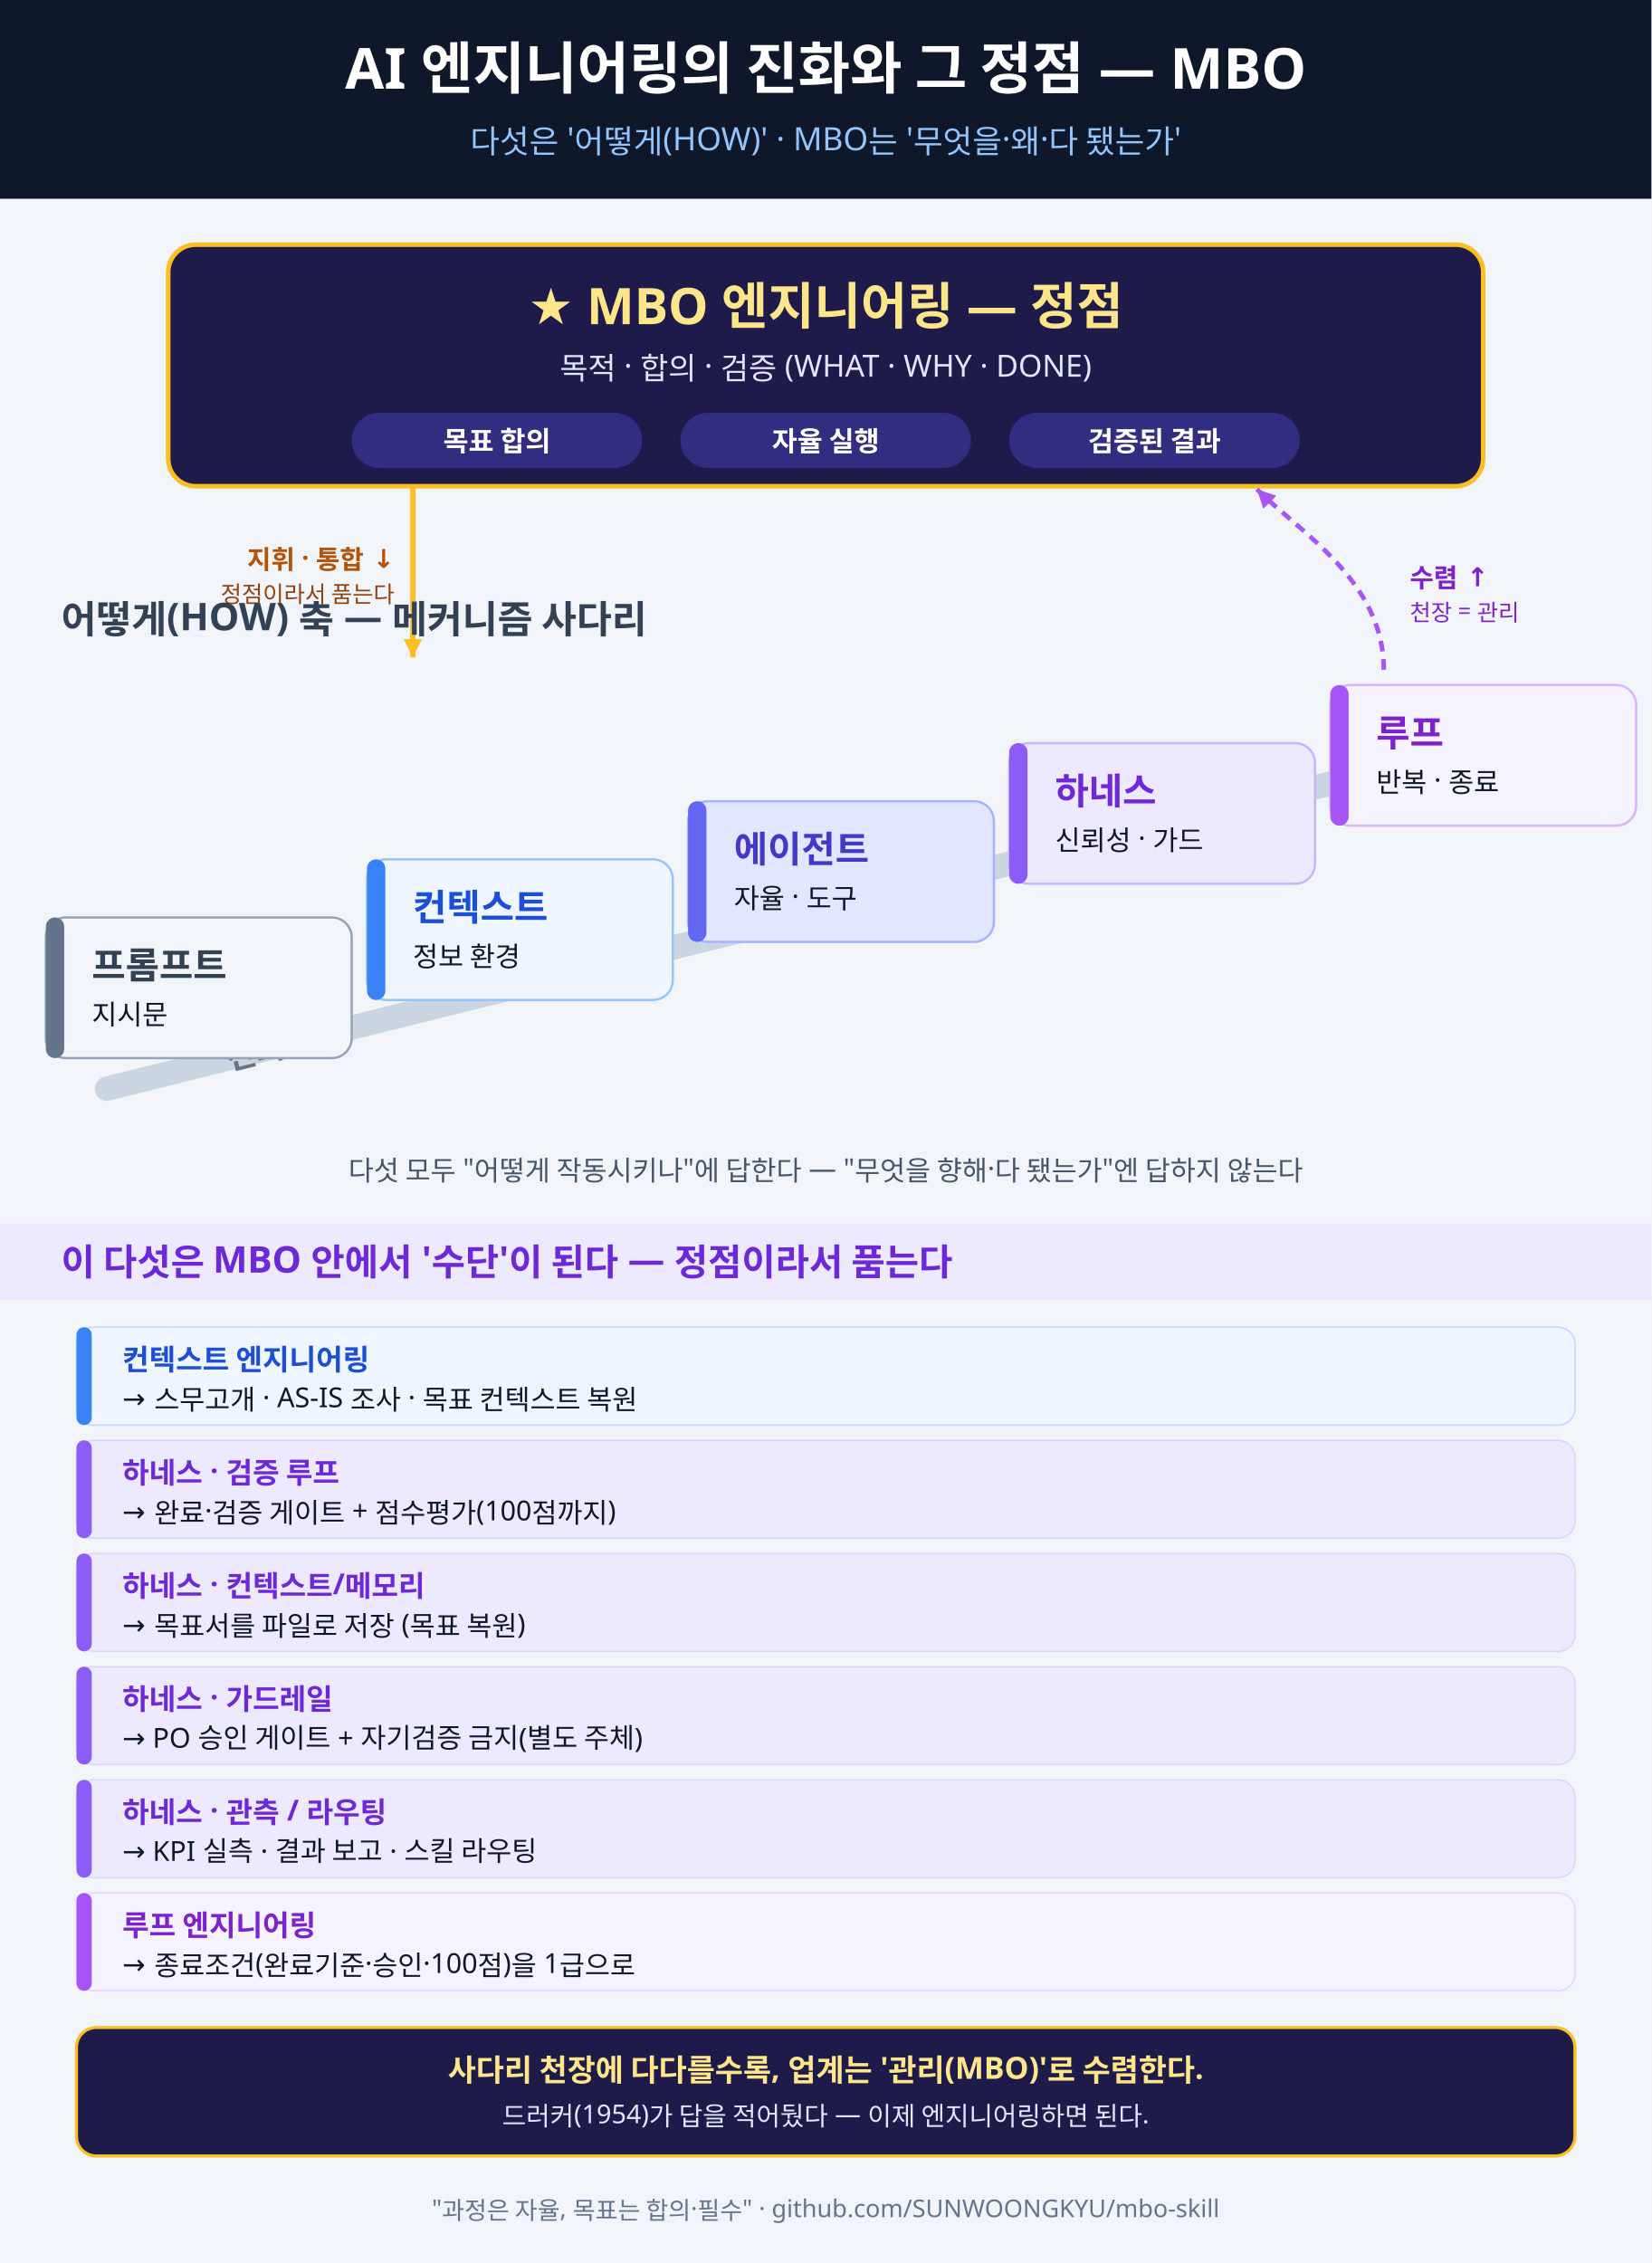
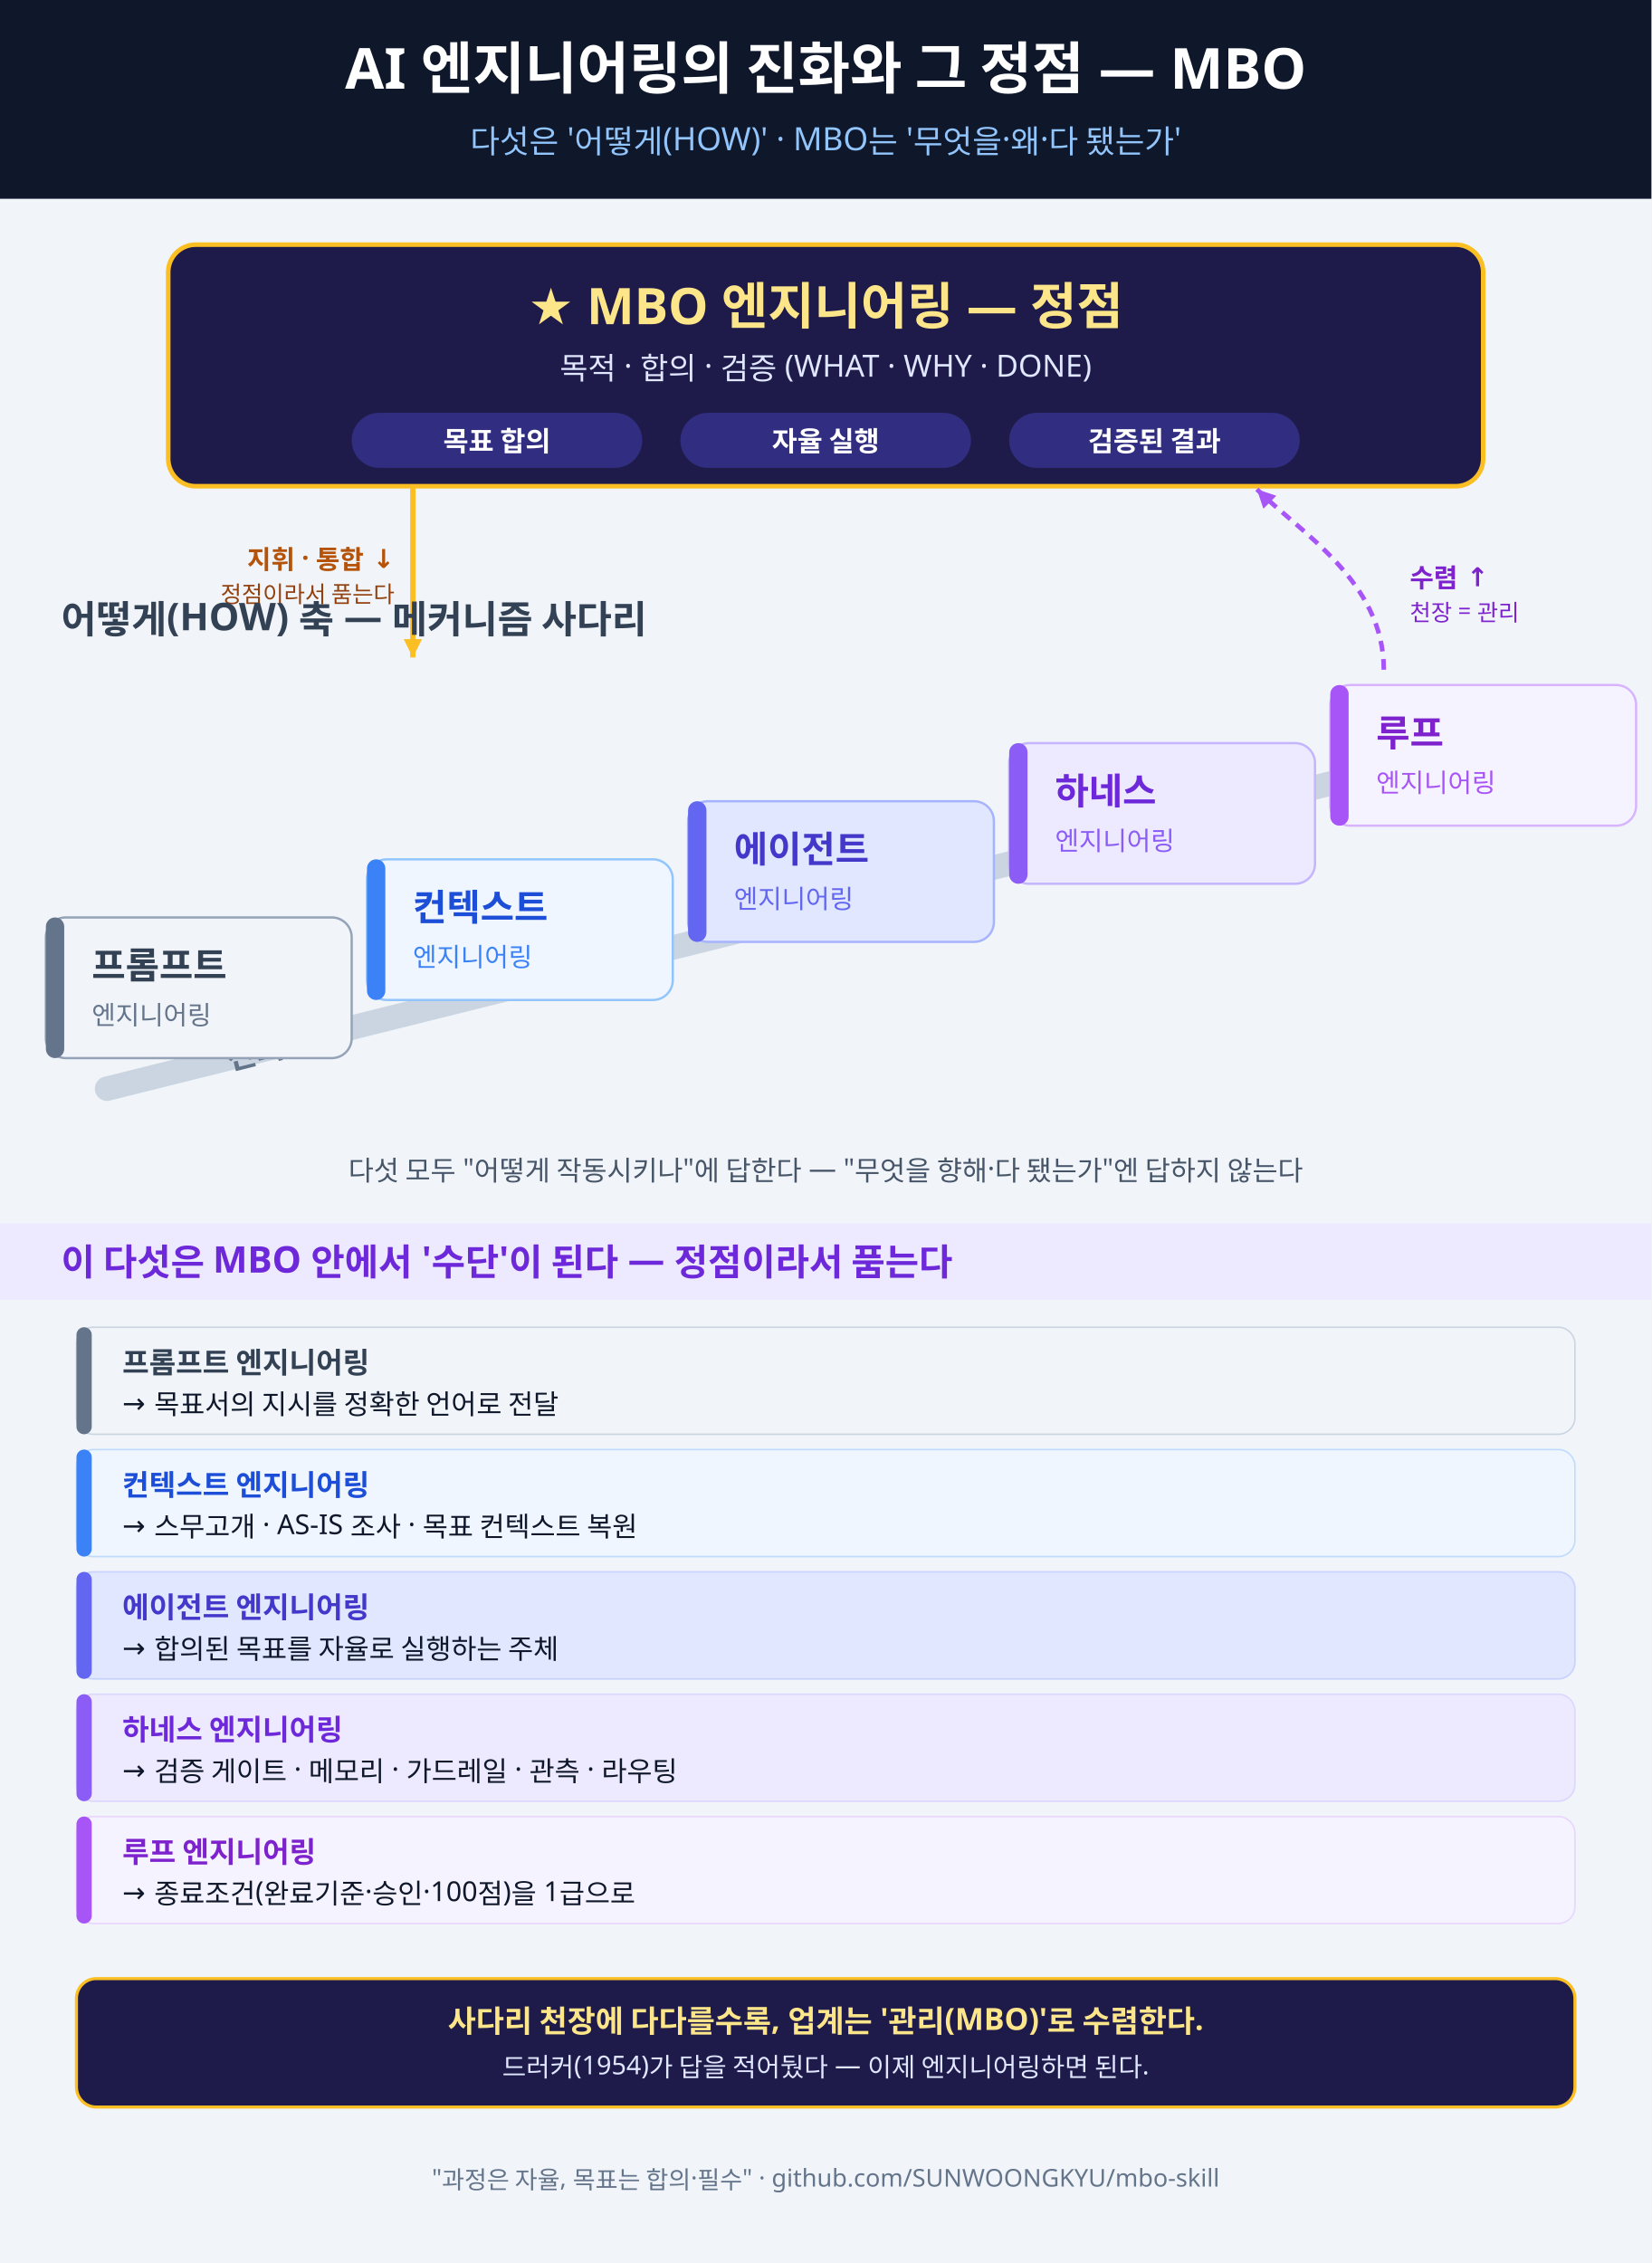
<svg xmlns="http://www.w3.org/2000/svg" width="1080" height="1480" viewBox="0 0 1080 1480" font-family="'Malgun Gothic','Apple SD Gothic Neo',sans-serif" role="img" aria-labelledby="t d">
  <rect x="0" y="0" width="1080" height="1480" fill="#f1f5f9" />
  <defs>
-     <marker id="ah" markerUnits="userSpaceOnUse" markerWidth="14" markerHeight="12" refX="12" refY="6" orient="auto">
-       <path d="M0,0 L12,6 L0,12 Z" fill="#475569" />
-     </marker>
    <marker id="ahg" markerUnits="userSpaceOnUse" markerWidth="14" markerHeight="12" refX="12" refY="6" orient="auto">
      <path d="M0,0 L12,6 L0,12 Z" fill="#fbbf24" />
    </marker>
    <marker id="ahi" markerUnits="userSpaceOnUse" markerWidth="14" markerHeight="12" refX="12" refY="6" orient="auto">
      <path d="M0,0 L12,6 L0,12 Z" fill="#a855f7" />
    </marker>
    <marker id="ahe" markerUnits="userSpaceOnUse" markerWidth="18" markerHeight="16" refX="9" refY="8" orient="auto">
      <path d="M0,0 L16,8 L0,16 Z" fill="#cbd5e1" />
    </marker>
  </defs>
  <rect x="0" y="0" width="1080" height="130" fill="#0f172a" />
  <text x="540" y="58" text-anchor="middle" fill="#ffffff" font-size="37" font-weight="bold">AI 엔지니어링의 진화와 그 정점 — MBO</text>
  <text x="540" y="100" text-anchor="middle" fill="#93c5fd" font-size="21">다섯은 '어떻게(HOW)' · MBO는 '무엇을·왜·다 됐는가'</text>
  <rect x="110" y="160" width="860" height="158" rx="18" fill="#1e1b4b" stroke="#fbbf24" stroke-width="3" />
  <text x="540" y="212" text-anchor="middle" fill="#fde68a" font-size="33" font-weight="bold">★ MBO 엔지니어링 — 정점</text>
  <text x="540" y="248" text-anchor="middle" fill="#e0e7ff" font-size="20">목적 · 합의 · 검증   (WHAT · WHY · DONE)</text>
  <rect x="230" y="270" width="190" height="36" rx="18" fill="#312e81" />
  <text x="325" y="295" text-anchor="middle" fill="#ffffff" font-size="18" font-weight="bold">목표 합의</text>
  <rect x="445" y="270" width="190" height="36" rx="18" fill="#312e81" />
  <text x="540" y="295" text-anchor="middle" fill="#ffffff" font-size="18" font-weight="bold">자율 실행</text>
  <rect x="660" y="270" width="190" height="36" rx="18" fill="#312e81" />
  <text x="755" y="295" text-anchor="middle" fill="#ffffff" font-size="18" font-weight="bold">검증된 결과</text>
  <line x1="270" y1="318" x2="270" y2="430" stroke="#fbbf24" stroke-width="3.5" marker-end="url(#ahg)" />
  <text x="258" y="372" text-anchor="end" fill="#b45309" font-size="17" font-weight="bold">지휘 · 통합 ↓</text>
  <text x="258" y="394" text-anchor="end" fill="#92400e" font-size="15">정점이라서 품는다</text>
  <path d="M905,438 C905,380 850,348 822,320" fill="none" stroke="#a855f7" stroke-width="3" stroke-dasharray="7,5" marker-end="url(#ahi)" />
  <text x="922" y="384" fill="#7e22ce" font-size="17" font-weight="bold">수렴 ↑</text>
  <text x="922" y="406" fill="#7e22ce" font-size="15">천장 = 관리</text>
  <text x="40" y="414" fill="#334155" font-size="25" font-weight="bold">어떻게(HOW) 축 — 메커니즘 사다리</text>
  <line x1="70" y1="712" x2="1016" y2="476" stroke="#cbd5e1" stroke-width="16" stroke-linecap="round" marker-end="url(#ahe)" />
  <text x="150" y="700" fill="#64748b" font-size="21" font-weight="bold" transform="rotate(-14 150 700)">진화 →</text>
  <rect x="30" y="600" width="200" height="92" rx="13" fill="#f1f5f9" stroke="#94a3b8" stroke-width="1.5" />
  <rect x="30" y="600" width="12" height="92" rx="6" fill="#64748b" />
  <text x="60" y="640" fill="#334155" font-size="24" font-weight="bold">프롬프트</text>
-   <text x="60" y="670" fill="#0f172a" font-size="18">지시문</text>
+   <text x="60" y="670" fill="#64748b" font-size="17">엔지니어링</text>
  <rect x="240" y="562" width="200" height="92" rx="13" fill="#eff6ff" stroke="#93c5fd" stroke-width="1.5" />
  <rect x="240" y="562" width="12" height="92" rx="6" fill="#3b82f6" />
  <text x="270" y="602" fill="#1d4ed8" font-size="24" font-weight="bold">컨텍스트</text>
-   <text x="270" y="632" fill="#0f172a" font-size="18">정보 환경</text>
+   <text x="270" y="632" fill="#3b82f6" font-size="17">엔지니어링</text>
  <rect x="450" y="524" width="200" height="92" rx="13" fill="#e0e7ff" stroke="#a5b4fc" stroke-width="1.5" />
  <rect x="450" y="524" width="12" height="92" rx="6" fill="#6366f1" />
  <text x="480" y="564" fill="#4338ca" font-size="24" font-weight="bold">에이전트</text>
-   <text x="480" y="594" fill="#0f172a" font-size="18">자율 · 도구</text>
+   <text x="480" y="594" fill="#6366f1" font-size="17">엔지니어링</text>
  <rect x="660" y="486" width="200" height="92" rx="13" fill="#ede9fe" stroke="#c4b5fd" stroke-width="1.5" />
  <rect x="660" y="486" width="12" height="92" rx="6" fill="#8b5cf6" />
  <text x="690" y="526" fill="#6d28d9" font-size="24" font-weight="bold">하네스</text>
-   <text x="690" y="556" fill="#0f172a" font-size="18">신뢰성 · 가드</text>
+   <text x="690" y="556" fill="#8b5cf6" font-size="17">엔지니어링</text>
  <rect x="870" y="448" width="200" height="92" rx="13" fill="#f5f3ff" stroke="#d8b4fe" stroke-width="1.5" />
  <rect x="870" y="448" width="12" height="92" rx="6" fill="#a855f7" />
  <text x="900" y="488" fill="#7e22ce" font-size="24" font-weight="bold">루프</text>
-   <text x="900" y="518" fill="#0f172a" font-size="18">반복 · 종료</text>
+   <text x="900" y="518" fill="#a855f7" font-size="17">엔지니어링</text>
  <text x="540" y="772" text-anchor="middle" fill="#475569" font-size="18">다섯 모두 "어떻게 작동시키나"에 답한다 — "무엇을 향해·다 됐는가"엔 답하지 않는다</text>
  <rect x="0" y="800" width="1080" height="50" fill="#ede9fe" />
  <text x="40" y="834" fill="#6d28d9" font-size="24" font-weight="bold">이 다섯은 MBO 안에서 '수단'이 된다 — 정점이라서 품는다</text>
-   <rect x="50" y="868" width="980" height="64" rx="11" fill="#eff6ff" stroke="#bfdbfe" />
-   <rect x="50" y="868" width="10" height="64" rx="5" fill="#3b82f6" />
-   <text x="80" y="896" fill="#1d4ed8" font-size="19" font-weight="bold">컨텍스트 엔지니어링</text>
-   <text x="80" y="921" fill="#0f172a" font-size="18">→ 스무고개 · AS-IS 조사 · 목표 컨텍스트 복원</text>
-   <rect x="50" y="942" width="980" height="64" rx="11" fill="#ede9fe" stroke="#ddd6fe" />
-   <rect x="50" y="942" width="10" height="64" rx="5" fill="#8b5cf6" />
-   <text x="80" y="970" fill="#6d28d9" font-size="19" font-weight="bold">하네스 · 검증 루프</text>
-   <text x="80" y="995" fill="#0f172a" font-size="18">→ 완료·검증 게이트 + 점수평가(100점까지)</text>
-   <rect x="50" y="1016" width="980" height="64" rx="11" fill="#ede9fe" stroke="#ddd6fe" />
-   <rect x="50" y="1016" width="10" height="64" rx="5" fill="#8b5cf6" />
-   <text x="80" y="1044" fill="#6d28d9" font-size="19" font-weight="bold">하네스 · 컨텍스트/메모리</text>
-   <text x="80" y="1069" fill="#0f172a" font-size="18">→ 목표서를 파일로 저장 (목표 복원)</text>
-   <rect x="50" y="1090" width="980" height="64" rx="11" fill="#ede9fe" stroke="#ddd6fe" />
-   <rect x="50" y="1090" width="10" height="64" rx="5" fill="#8b5cf6" />
-   <text x="80" y="1118" fill="#6d28d9" font-size="19" font-weight="bold">하네스 · 가드레일</text>
-   <text x="80" y="1143" fill="#0f172a" font-size="18">→ PO 승인 게이트 + 자기검증 금지(별도 주체)</text>
-   <rect x="50" y="1164" width="980" height="64" rx="11" fill="#ede9fe" stroke="#ddd6fe" />
-   <rect x="50" y="1164" width="10" height="64" rx="5" fill="#8b5cf6" />
-   <text x="80" y="1192" fill="#6d28d9" font-size="19" font-weight="bold">하네스 · 관측 / 라우팅</text>
-   <text x="80" y="1217" fill="#0f172a" font-size="18">→ KPI 실측 · 결과 보고 · 스킬 라우팅</text>
-   <rect x="50" y="1238" width="980" height="64" rx="11" fill="#f5f3ff" stroke="#e9d5ff" />
-   <rect x="50" y="1238" width="10" height="64" rx="5" fill="#a855f7" />
-   <text x="80" y="1266" fill="#7e22ce" font-size="19" font-weight="bold">루프 엔지니어링</text>
-   <text x="80" y="1291" fill="#0f172a" font-size="18">→ 종료조건(완료기준·승인·100점)을 1급으로</text>
-   <rect x="50" y="1326" width="980" height="84" rx="13" fill="#1e1b4b" stroke="#fbbf24" stroke-width="2" />
-   <text x="540" y="1361" text-anchor="middle" fill="#fde68a" font-size="20" font-weight="bold">사다리 천장에 다다를수록, 업계는 '관리(MBO)'로 수렴한다.</text>
-   <text x="540" y="1390" text-anchor="middle" fill="#e0e7ff" font-size="17">드러커(1954)가 답을 적어뒀다 — 이제 엔지니어링하면 된다.</text>
-   <text x="540" y="1450" text-anchor="middle" fill="#64748b" font-size="16">"과정은 자율, 목표는 합의·필수"  ·  github.com/SUNWOONGKYU/mbo-skill</text>
+   <rect x="50" y="868" width="980" height="70" rx="11" fill="#f1f5f9" stroke="#cbd5e1" />
+   <rect x="50" y="868" width="10" height="70" rx="5" fill="#64748b" />
+   <text x="80" y="898" fill="#334155" font-size="19" font-weight="bold">프롬프트 엔지니어링</text>
+   <text x="80" y="924" fill="#0f172a" font-size="18">→ 목표서의 지시를 정확한 언어로 전달</text>
+   <rect x="50" y="948" width="980" height="70" rx="11" fill="#eff6ff" stroke="#bfdbfe" />
+   <rect x="50" y="948" width="10" height="70" rx="5" fill="#3b82f6" />
+   <text x="80" y="978" fill="#1d4ed8" font-size="19" font-weight="bold">컨텍스트 엔지니어링</text>
+   <text x="80" y="1004" fill="#0f172a" font-size="18">→ 스무고개 · AS-IS 조사 · 목표 컨텍스트 복원</text>
+   <rect x="50" y="1028" width="980" height="70" rx="11" fill="#e0e7ff" stroke="#c7d2fe" />
+   <rect x="50" y="1028" width="10" height="70" rx="5" fill="#6366f1" />
+   <text x="80" y="1058" fill="#4338ca" font-size="19" font-weight="bold">에이전트 엔지니어링</text>
+   <text x="80" y="1084" fill="#0f172a" font-size="18">→ 합의된 목표를 자율로 실행하는 주체</text>
+   <rect x="50" y="1108" width="980" height="70" rx="11" fill="#ede9fe" stroke="#ddd6fe" />
+   <rect x="50" y="1108" width="10" height="70" rx="5" fill="#8b5cf6" />
+   <text x="80" y="1138" fill="#6d28d9" font-size="19" font-weight="bold">하네스 엔지니어링</text>
+   <text x="80" y="1164" fill="#0f172a" font-size="18">→ 검증 게이트 · 메모리 · 가드레일 · 관측 · 라우팅</text>
+   <rect x="50" y="1188" width="980" height="70" rx="11" fill="#f5f3ff" stroke="#e9d5ff" />
+   <rect x="50" y="1188" width="10" height="70" rx="5" fill="#a855f7" />
+   <text x="80" y="1218" fill="#7e22ce" font-size="19" font-weight="bold">루프 엔지니어링</text>
+   <text x="80" y="1244" fill="#0f172a" font-size="18">→ 종료조건(완료기준·승인·100점)을 1급으로</text>
+   <rect x="50" y="1294" width="980" height="84" rx="13" fill="#1e1b4b" stroke="#fbbf24" stroke-width="2" />
+   <text x="540" y="1329" text-anchor="middle" fill="#fde68a" font-size="20" font-weight="bold">사다리 천장에 다다를수록, 업계는 '관리(MBO)'로 수렴한다.</text>
+   <text x="540" y="1358" text-anchor="middle" fill="#e0e7ff" font-size="17">드러커(1954)가 답을 적어뒀다 — 이제 엔지니어링하면 된다.</text>
+   <text x="540" y="1430" text-anchor="middle" fill="#64748b" font-size="16">"과정은 자율, 목표는 합의·필수"  ·  github.com/SUNWOONGKYU/mbo-skill</text>
</svg>
